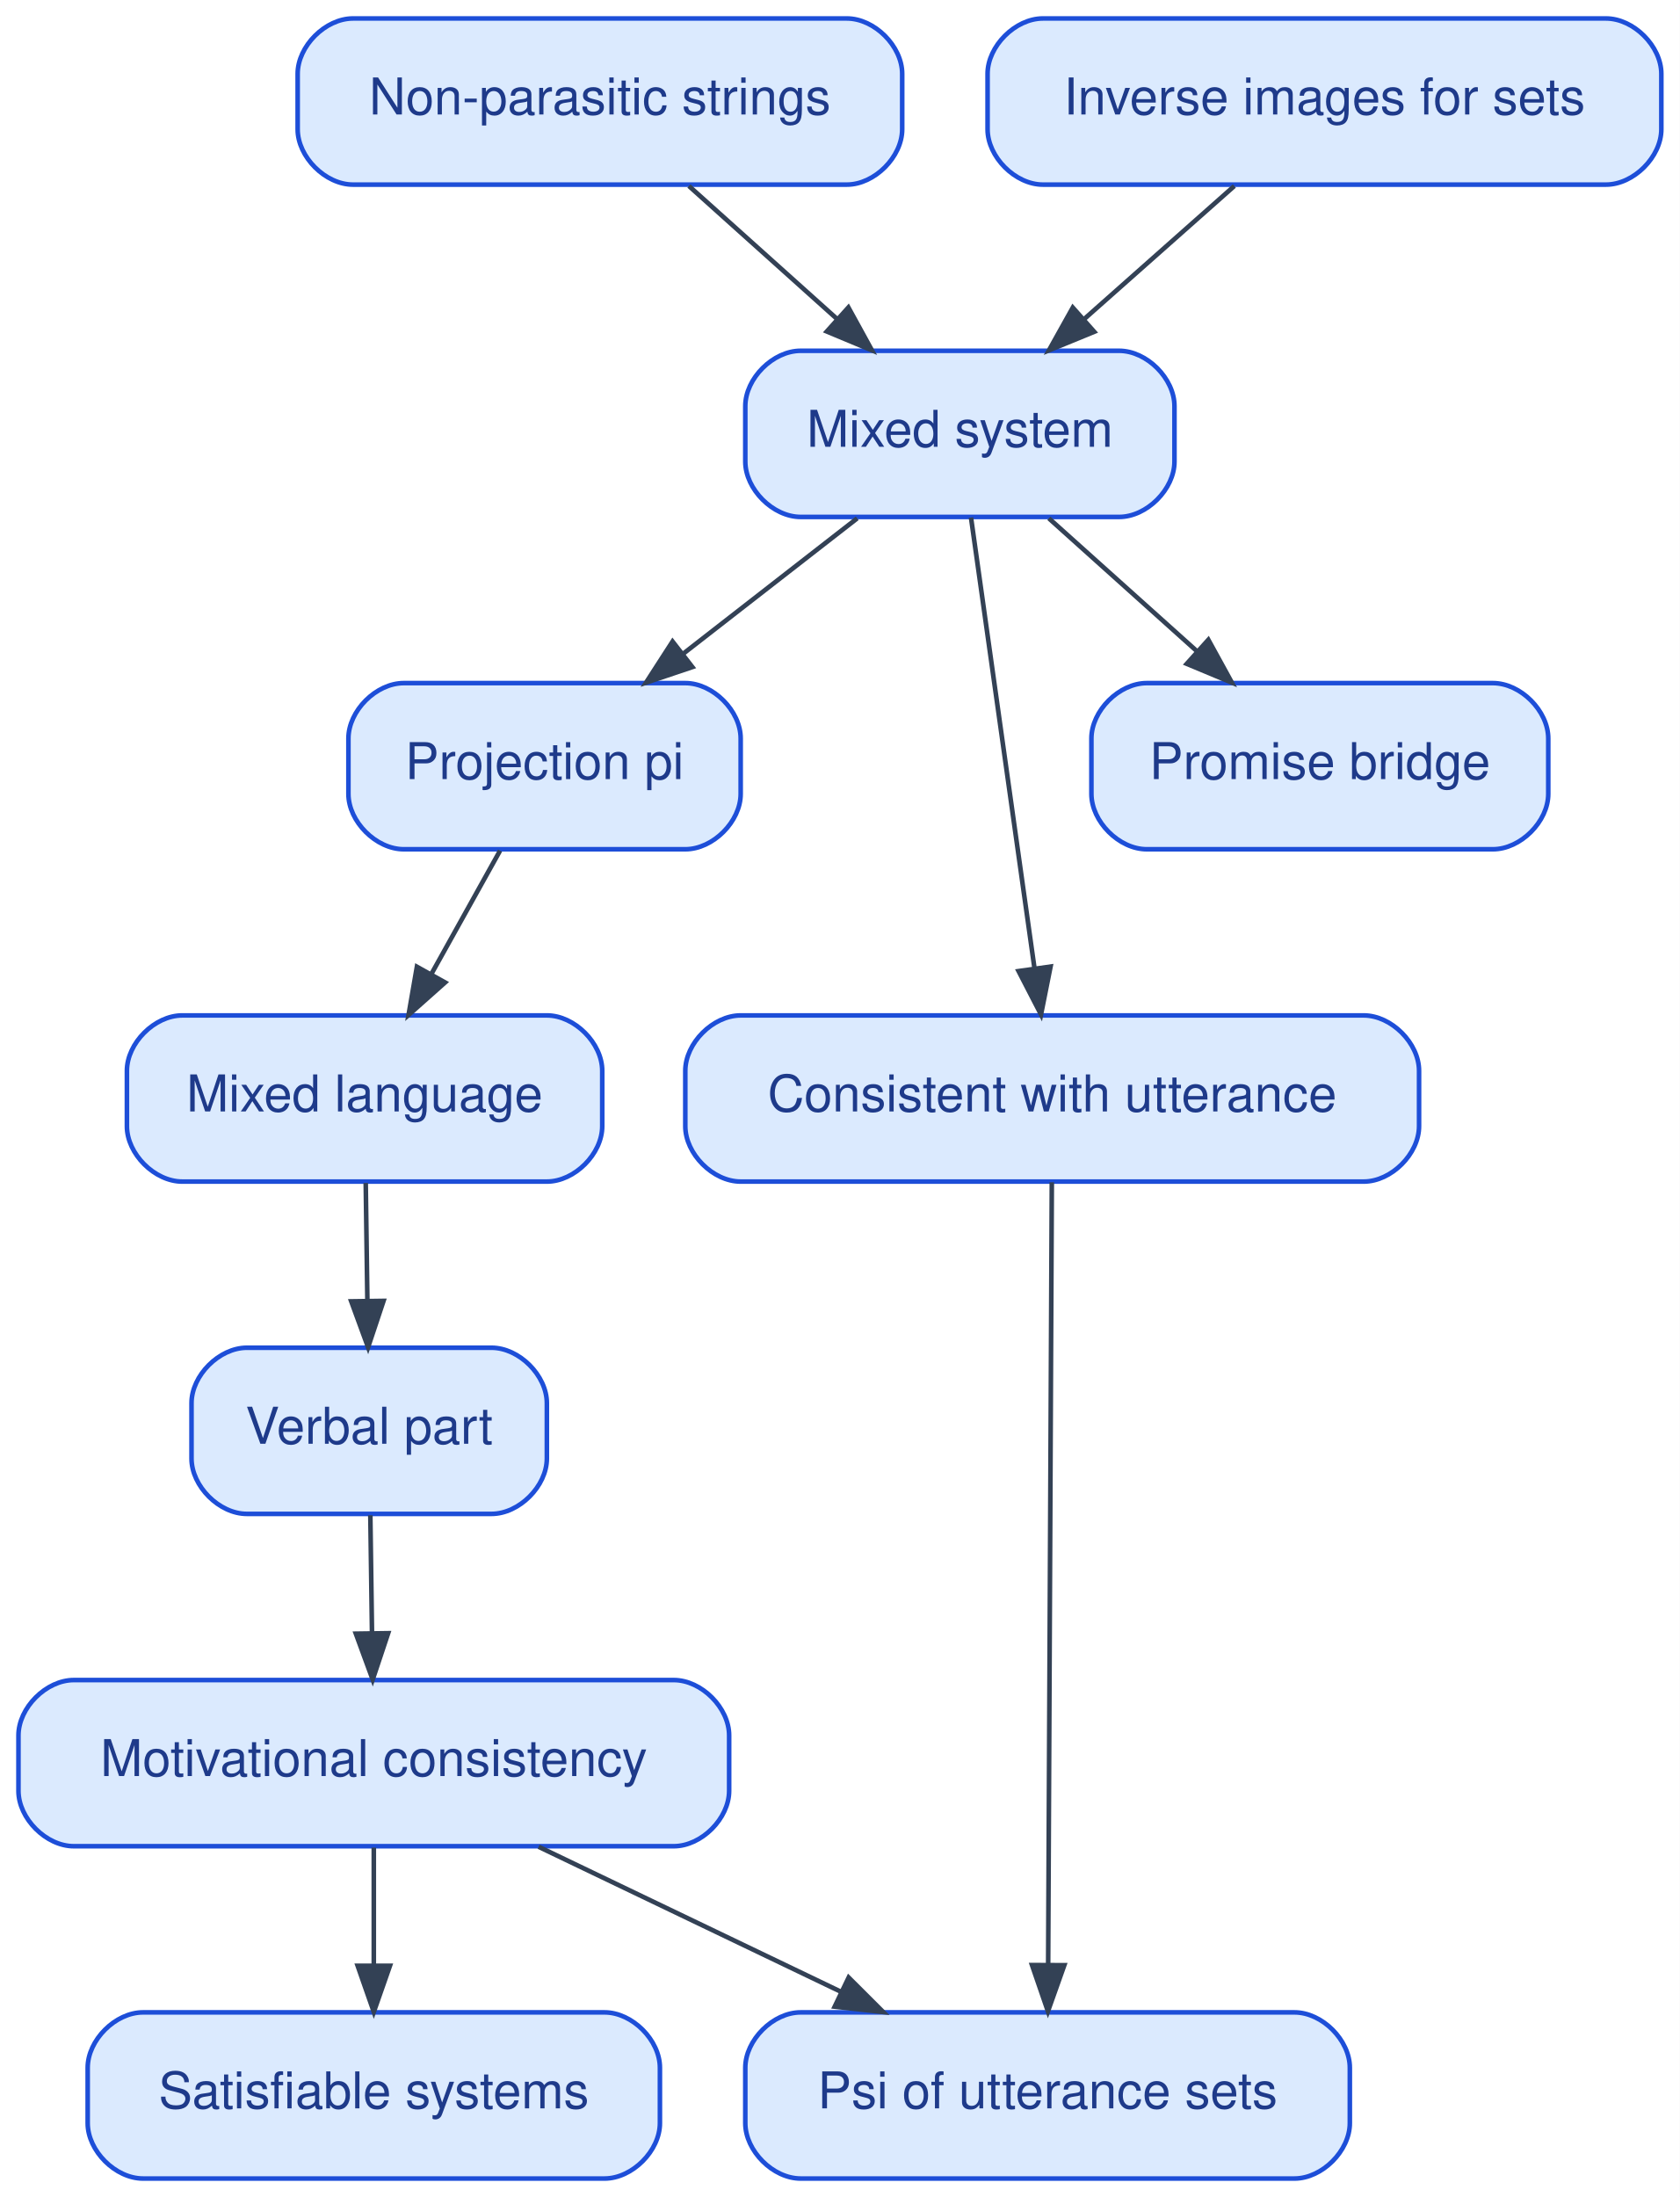
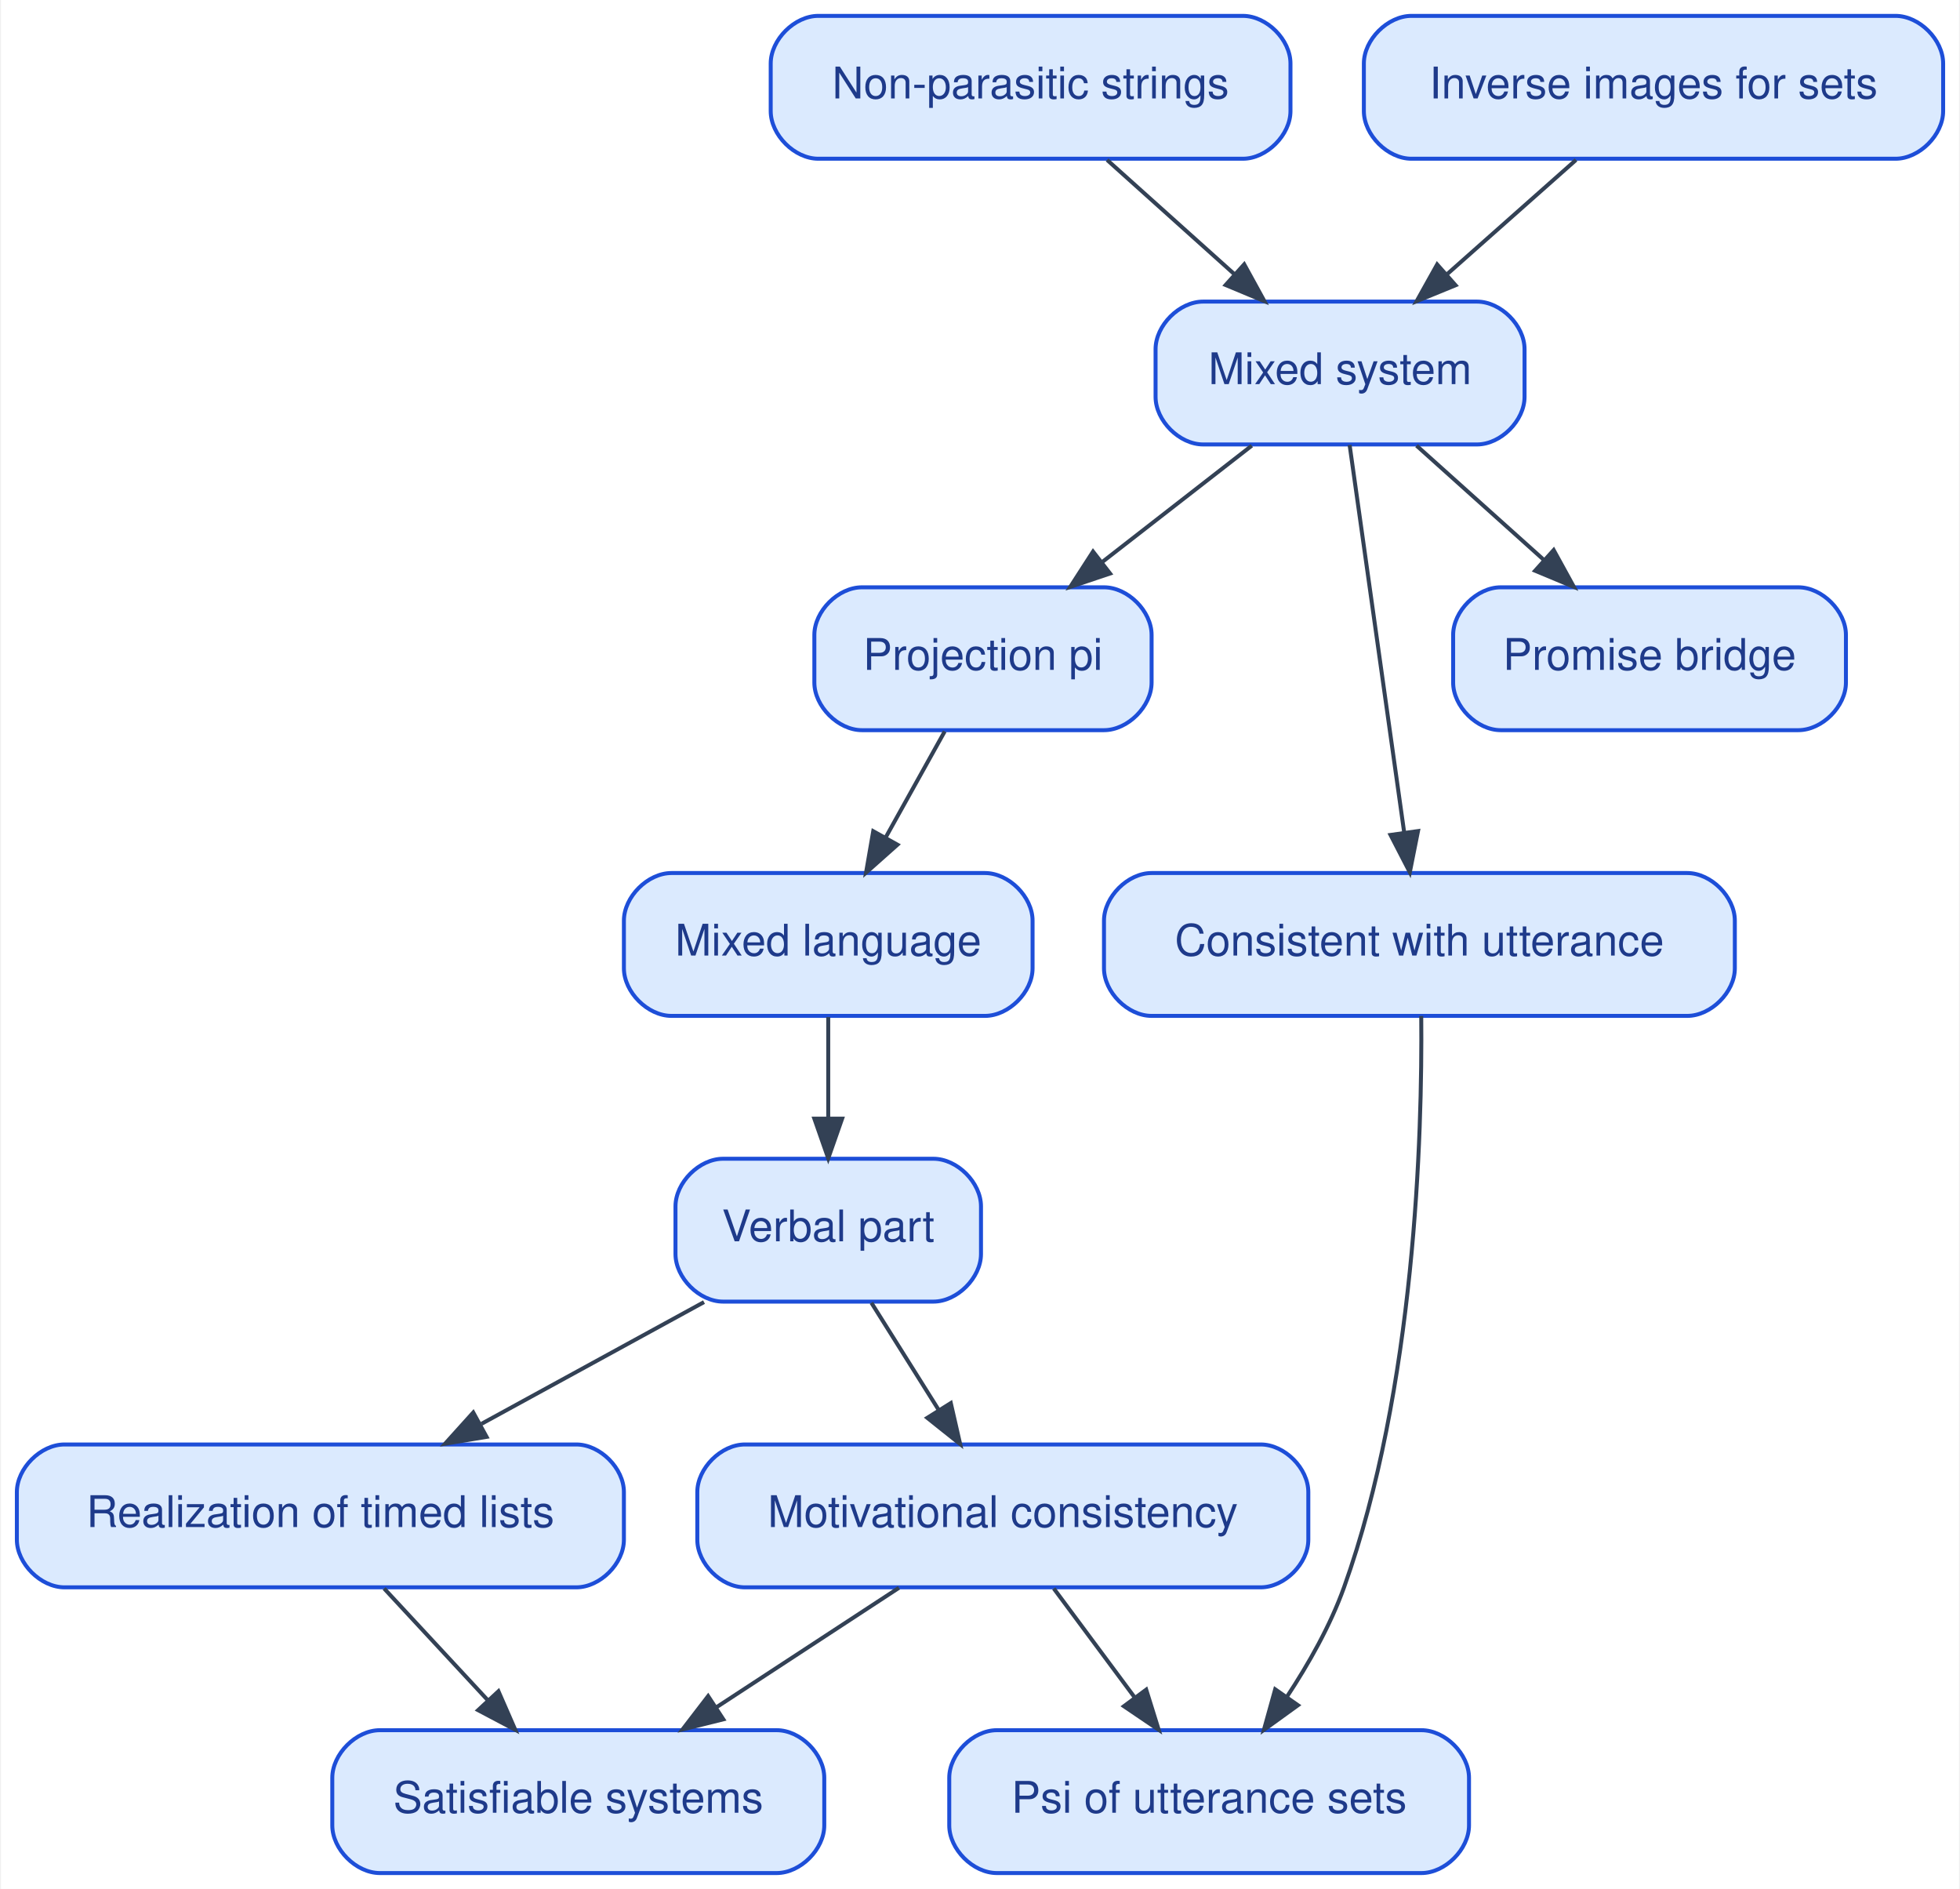
- <svg xmlns="http://www.w3.org/2000/svg" width="364pt" height="476pt" viewBox="0.00 0.00 364.00 476.00">
+ <svg xmlns="http://www.w3.org/2000/svg" width="494pt" height="476pt" viewBox="0.00 0.00 493.50 476.00">
  <g id="graph0" class="graph" transform="scale(1 1) rotate(0) translate(4 472)">
-     <polygon fill="white" stroke="transparent" points="-4,4 -4,-472 360,-472 360,4 -4,4" />
+     <polygon fill="white" stroke="transparent" points="-4,4 -4,-472 489.5,-472 489.5,4 -4,4" />
    <g id="node1" class="node">
-       <path fill="#dbeafe" stroke="#1d4ed8" d="M179.5,-468C179.5,-468 72.5,-468 72.5,-468 66.5,-468 60.5,-462 60.5,-456 60.5,-456 60.5,-444 60.5,-444 60.5,-438 66.5,-432 72.5,-432 72.5,-432 179.5,-432 179.5,-432 185.5,-432 191.5,-438 191.5,-444 191.5,-444 191.5,-456 191.5,-456 191.5,-462 185.5,-468 179.5,-468" />
-       <text text-anchor="middle" x="126" y="-447.2" font-family="Helvetica,sans-Serif" font-size="11.00" fill="#1e3a8a">Non-parasitic strings</text>
+       <path fill="#dbeafe" stroke="#1d4ed8" d="M309,-468C309,-468 202,-468 202,-468 196,-468 190,-462 190,-456 190,-456 190,-444 190,-444 190,-438 196,-432 202,-432 202,-432 309,-432 309,-432 315,-432 321,-438 321,-444 321,-444 321,-456 321,-456 321,-462 315,-468 309,-468" />
+       <text text-anchor="middle" x="255.5" y="-447.2" font-family="Helvetica,sans-Serif" font-size="11.00" fill="#1e3a8a">Non-parasitic strings</text>
    </g>
    <g id="node3" class="node">
-       <path fill="#dbeafe" stroke="#1d4ed8" d="M238.5,-396C238.5,-396 169.5,-396 169.5,-396 163.5,-396 157.5,-390 157.5,-384 157.5,-384 157.5,-372 157.5,-372 157.5,-366 163.5,-360 169.5,-360 169.5,-360 238.5,-360 238.5,-360 244.5,-360 250.5,-366 250.5,-372 250.5,-372 250.5,-384 250.5,-384 250.5,-390 244.5,-396 238.5,-396" />
-       <text text-anchor="middle" x="204" y="-375.2" font-family="Helvetica,sans-Serif" font-size="11.00" fill="#1e3a8a">Mixed system</text>
+       <path fill="#dbeafe" stroke="#1d4ed8" d="M368,-396C368,-396 299,-396 299,-396 293,-396 287,-390 287,-384 287,-384 287,-372 287,-372 287,-366 293,-360 299,-360 299,-360 368,-360 368,-360 374,-360 380,-366 380,-372 380,-372 380,-384 380,-384 380,-390 374,-396 368,-396" />
+       <text text-anchor="middle" x="333.5" y="-375.2" font-family="Helvetica,sans-Serif" font-size="11.00" fill="#1e3a8a">Mixed system</text>
    </g>
    <g id="edge1" class="edge">
-       <path fill="none" stroke="#334155" d="M145.28,-431.7C154.92,-423.05 166.73,-412.45 177.23,-403.03" />
-       <polygon fill="#334155" stroke="#334155" points="179.84,-405.39 184.94,-396.1 175.16,-400.18 179.84,-405.39" />
+       <path fill="none" stroke="#334155" d="M274.78,-431.7C284.42,-423.05 296.23,-412.45 306.73,-403.03" />
+       <polygon fill="#334155" stroke="#334155" points="309.34,-405.39 314.44,-396.1 304.66,-400.18 309.34,-405.39" />
    </g>
    <g id="node2" class="node">
-       <path fill="#dbeafe" stroke="#1d4ed8" d="M344,-468C344,-468 222,-468 222,-468 216,-468 210,-462 210,-456 210,-456 210,-444 210,-444 210,-438 216,-432 222,-432 222,-432 344,-432 344,-432 350,-432 356,-438 356,-444 356,-444 356,-456 356,-456 356,-462 350,-468 344,-468" />
-       <text text-anchor="middle" x="283" y="-447.2" font-family="Helvetica,sans-Serif" font-size="11.00" fill="#1e3a8a">Inverse images for sets</text>
+       <path fill="#dbeafe" stroke="#1d4ed8" d="M473.5,-468C473.5,-468 351.5,-468 351.5,-468 345.5,-468 339.5,-462 339.5,-456 339.5,-456 339.5,-444 339.5,-444 339.5,-438 345.5,-432 351.5,-432 351.5,-432 473.5,-432 473.5,-432 479.5,-432 485.5,-438 485.5,-444 485.5,-444 485.5,-456 485.5,-456 485.5,-462 479.5,-468 473.5,-468" />
+       <text text-anchor="middle" x="412.5" y="-447.2" font-family="Helvetica,sans-Serif" font-size="11.00" fill="#1e3a8a">Inverse images for sets</text>
    </g>
    <g id="edge2" class="edge">
-       <path fill="none" stroke="#334155" d="M263.47,-431.7C253.62,-422.97 241.51,-412.24 230.8,-402.75" />
-       <polygon fill="#334155" stroke="#334155" points="233.11,-400.12 223.3,-396.1 228.47,-405.36 233.11,-400.12" />
+       <path fill="none" stroke="#334155" d="M392.97,-431.7C383.12,-422.97 371.01,-412.24 360.3,-402.75" />
+       <polygon fill="#334155" stroke="#334155" points="362.61,-400.12 352.8,-396.1 357.97,-405.36 362.61,-400.12" />
    </g>
    <g id="node4" class="node">
-       <path fill="#dbeafe" stroke="#1d4ed8" d="M144.5,-324C144.5,-324 83.5,-324 83.5,-324 77.5,-324 71.5,-318 71.5,-312 71.5,-312 71.5,-300 71.5,-300 71.5,-294 77.5,-288 83.5,-288 83.5,-288 144.5,-288 144.5,-288 150.5,-288 156.5,-294 156.5,-300 156.5,-300 156.5,-312 156.5,-312 156.5,-318 150.5,-324 144.5,-324" />
-       <text text-anchor="middle" x="114" y="-303.2" font-family="Helvetica,sans-Serif" font-size="11.00" fill="#1e3a8a">Projection pi</text>
+       <path fill="#dbeafe" stroke="#1d4ed8" d="M274,-324C274,-324 213,-324 213,-324 207,-324 201,-318 201,-312 201,-312 201,-300 201,-300 201,-294 207,-288 213,-288 213,-288 274,-288 274,-288 280,-288 286,-294 286,-300 286,-300 286,-312 286,-312 286,-318 280,-324 274,-324" />
+       <text text-anchor="middle" x="243.5" y="-303.2" font-family="Helvetica,sans-Serif" font-size="11.00" fill="#1e3a8a">Projection pi</text>
    </g>
    <g id="edge3" class="edge">
-       <path fill="none" stroke="#334155" d="M181.75,-359.7C170.42,-350.88 156.47,-340.03 144.18,-330.47" />
-       <polygon fill="#334155" stroke="#334155" points="146.03,-327.48 135.99,-324.1 141.74,-333.01 146.03,-327.48" />
+       <path fill="none" stroke="#334155" d="M311.25,-359.7C299.92,-350.88 285.97,-340.03 273.68,-330.47" />
+       <polygon fill="#334155" stroke="#334155" points="275.53,-327.48 265.49,-324.1 271.24,-333.01 275.53,-327.48" />
+     </g>
+     <g id="node10" class="node">
+       <path fill="#dbeafe" stroke="#1d4ed8" d="M421,-252C421,-252 286,-252 286,-252 280,-252 274,-246 274,-240 274,-240 274,-228 274,-228 274,-222 280,-216 286,-216 286,-216 421,-216 421,-216 427,-216 433,-222 433,-228 433,-228 433,-240 433,-240 433,-246 427,-252 421,-252" />
+       <text text-anchor="middle" x="353.5" y="-231.2" font-family="Helvetica,sans-Serif" font-size="11.00" fill="#1e3a8a">Consistent with utterance</text>
+     </g>
+     <g id="edge10" class="edge">
+       <path fill="none" stroke="#334155" d="M335.91,-359.87C339.32,-335.67 345.58,-291.21 349.64,-262.39" />
+       <polygon fill="#334155" stroke="#334155" points="353.15,-262.58 351.08,-252.19 346.22,-261.6 353.15,-262.58" />
+     </g>
+     <g id="node12" class="node">
+       <path fill="#dbeafe" stroke="#1d4ed8" d="M449,-324C449,-324 374,-324 374,-324 368,-324 362,-318 362,-312 362,-312 362,-300 362,-300 362,-294 368,-288 374,-288 374,-288 449,-288 449,-288 455,-288 461,-294 461,-300 461,-300 461,-312 461,-312 461,-318 455,-324 449,-324" />
+       <text text-anchor="middle" x="411.5" y="-303.2" font-family="Helvetica,sans-Serif" font-size="11.00" fill="#1e3a8a">Promise bridge</text>
+     </g>
+     <g id="edge13" class="edge">
+       <path fill="none" stroke="#334155" d="M352.78,-359.7C362.42,-351.05 374.23,-340.45 384.73,-331.03" />
+       <polygon fill="#334155" stroke="#334155" points="387.34,-333.39 392.44,-324.1 382.66,-328.18 387.34,-333.39" />
+     </g>
+     <g id="node5" class="node">
+       <path fill="#dbeafe" stroke="#1d4ed8" d="M244,-252C244,-252 165,-252 165,-252 159,-252 153,-246 153,-240 153,-240 153,-228 153,-228 153,-222 159,-216 165,-216 165,-216 244,-216 244,-216 250,-216 256,-222 256,-228 256,-228 256,-240 256,-240 256,-246 250,-252 244,-252" />
+       <text text-anchor="middle" x="204.5" y="-231.2" font-family="Helvetica,sans-Serif" font-size="11.00" fill="#1e3a8a">Mixed language</text>
+     </g>
+     <g id="edge4" class="edge">
+       <path fill="none" stroke="#334155" d="M233.86,-287.7C229.37,-279.64 223.94,-269.89 218.98,-260.98" />
+       <polygon fill="#334155" stroke="#334155" points="221.95,-259.14 214.03,-252.1 215.84,-262.54 221.95,-259.14" />
+     </g>
+     <g id="node6" class="node">
+       <path fill="#dbeafe" stroke="#1d4ed8" d="M231,-180C231,-180 178,-180 178,-180 172,-180 166,-174 166,-168 166,-168 166,-156 166,-156 166,-150 172,-144 178,-144 178,-144 231,-144 231,-144 237,-144 243,-150 243,-156 243,-156 243,-168 243,-168 243,-174 237,-180 231,-180" />
+       <text text-anchor="middle" x="204.5" y="-159.2" font-family="Helvetica,sans-Serif" font-size="11.00" fill="#1e3a8a">Verbal part</text>
+     </g>
+     <g id="edge5" class="edge">
+       <path fill="none" stroke="#334155" d="M204.5,-215.7C204.5,-207.98 204.5,-198.71 204.5,-190.11" />
+       <polygon fill="#334155" stroke="#334155" points="208,-190.1 204.5,-180.1 201,-190.1 208,-190.1" />
+     </g>
+     <g id="node7" class="node">
+       <path fill="#dbeafe" stroke="#1d4ed8" d="M313.5,-108C313.5,-108 183.5,-108 183.5,-108 177.5,-108 171.5,-102 171.5,-96 171.5,-96 171.5,-84 171.5,-84 171.5,-78 177.5,-72 183.5,-72 183.5,-72 313.5,-72 313.5,-72 319.5,-72 325.5,-78 325.5,-84 325.5,-84 325.5,-96 325.5,-96 325.5,-102 319.5,-108 313.5,-108" />
+       <text text-anchor="middle" x="248.5" y="-87.2" font-family="Helvetica,sans-Serif" font-size="11.00" fill="#1e3a8a">Motivational consistency</text>
+     </g>
+     <g id="edge6" class="edge">
+       <path fill="none" stroke="#334155" d="M215.38,-143.7C220.49,-135.56 226.7,-125.69 232.34,-116.7" />
+       <polygon fill="#334155" stroke="#334155" points="235.39,-118.43 237.75,-108.1 229.46,-114.71 235.39,-118.43" />
+     </g>
+     <g id="node8" class="node">
+       <path fill="#dbeafe" stroke="#1d4ed8" d="M141,-108C141,-108 12,-108 12,-108 6,-108 0,-102 0,-96 0,-96 0,-84 0,-84 0,-78 6,-72 12,-72 12,-72 141,-72 141,-72 147,-72 153,-78 153,-84 153,-84 153,-96 153,-96 153,-102 147,-108 141,-108" />
+       <text text-anchor="middle" x="76.5" y="-87.2" font-family="Helvetica,sans-Serif" font-size="11.00" fill="#1e3a8a">Realization of timed lists</text>
+     </g>
+     <g id="edge7" class="edge">
+       <path fill="none" stroke="#334155" d="M173.19,-143.88C156.3,-134.64 135.25,-123.13 117.12,-113.21" />
+       <polygon fill="#334155" stroke="#334155" points="118.39,-109.92 107.93,-108.19 115.03,-116.06 118.39,-109.92" />
    </g>
    <g id="node9" class="node">
-       <path fill="#dbeafe" stroke="#1d4ed8" d="M291.5,-252C291.5,-252 156.5,-252 156.5,-252 150.5,-252 144.5,-246 144.5,-240 144.5,-240 144.5,-228 144.5,-228 144.5,-222 150.5,-216 156.5,-216 156.5,-216 291.5,-216 291.5,-216 297.5,-216 303.5,-222 303.5,-228 303.5,-228 303.5,-240 303.5,-240 303.5,-246 297.5,-252 291.5,-252" />
-       <text text-anchor="middle" x="224" y="-231.2" font-family="Helvetica,sans-Serif" font-size="11.00" fill="#1e3a8a">Consistent with utterance</text>
+       <path fill="#dbeafe" stroke="#1d4ed8" d="M191.5,-36C191.5,-36 91.5,-36 91.5,-36 85.5,-36 79.5,-30 79.5,-24 79.5,-24 79.5,-12 79.5,-12 79.5,-6 85.5,0 91.5,0 91.5,0 191.5,0 191.5,0 197.5,0 203.5,-6 203.5,-12 203.5,-12 203.5,-24 203.5,-24 203.5,-30 197.5,-36 191.5,-36" />
+       <text text-anchor="middle" x="141.5" y="-15.2" font-family="Helvetica,sans-Serif" font-size="11.00" fill="#1e3a8a">Satisfiable systems</text>
    </g>
    <g id="edge8" class="edge">
-       <path fill="none" stroke="#334155" d="M206.41,-359.87C209.82,-335.67 216.08,-291.21 220.14,-262.39" />
-       <polygon fill="#334155" stroke="#334155" points="223.65,-262.58 221.58,-252.19 216.72,-261.6 223.65,-262.58" />
+       <path fill="none" stroke="#334155" d="M222.32,-71.88C208.46,-62.81 191.26,-51.55 176.29,-41.76" />
+       <polygon fill="#334155" stroke="#334155" points="178.06,-38.74 167.78,-36.19 174.23,-44.59 178.06,-38.74" />
    </g>
    <g id="node11" class="node">
-       <path fill="#dbeafe" stroke="#1d4ed8" d="M319.5,-324C319.5,-324 244.5,-324 244.5,-324 238.5,-324 232.5,-318 232.5,-312 232.5,-312 232.5,-300 232.5,-300 232.5,-294 238.5,-288 244.5,-288 244.5,-288 319.5,-288 319.5,-288 325.5,-288 331.5,-294 331.5,-300 331.5,-300 331.5,-312 331.5,-312 331.5,-318 325.5,-324 319.5,-324" />
-       <text text-anchor="middle" x="282" y="-303.2" font-family="Helvetica,sans-Serif" font-size="11.00" fill="#1e3a8a">Promise bridge</text>
+       <path fill="#dbeafe" stroke="#1d4ed8" d="M354,-36C354,-36 247,-36 247,-36 241,-36 235,-30 235,-24 235,-24 235,-12 235,-12 235,-6 241,0 247,0 247,0 354,0 354,0 360,0 366,-6 366,-12 366,-12 366,-24 366,-24 366,-30 360,-36 354,-36" />
+       <text text-anchor="middle" x="300.5" y="-15.2" font-family="Helvetica,sans-Serif" font-size="11.00" fill="#1e3a8a">Psi of utterance sets</text>
+     </g>
+     <g id="edge12" class="edge">
+       <path fill="none" stroke="#334155" d="M261.35,-71.7C267.53,-63.39 275.04,-53.28 281.82,-44.14" />
+       <polygon fill="#334155" stroke="#334155" points="284.64,-46.22 287.79,-36.1 279.02,-42.04 284.64,-46.22" />
+     </g>
+     <g id="edge9" class="edge">
+       <path fill="none" stroke="#334155" d="M92.57,-71.7C100.44,-63.22 110.06,-52.86 118.67,-43.58" />
+       <polygon fill="#334155" stroke="#334155" points="121.38,-45.81 125.62,-36.1 116.25,-41.05 121.38,-45.81" />
    </g>
    <g id="edge11" class="edge">
-       <path fill="none" stroke="#334155" d="M223.28,-359.7C232.92,-351.05 244.73,-340.45 255.23,-331.03" />
-       <polygon fill="#334155" stroke="#334155" points="257.84,-333.39 262.94,-324.1 253.16,-328.18 257.84,-333.39" />
-     </g>
-     <g id="node5" class="node">
-       <path fill="#dbeafe" stroke="#1d4ed8" d="M114.5,-252C114.5,-252 35.5,-252 35.5,-252 29.5,-252 23.5,-246 23.5,-240 23.5,-240 23.5,-228 23.5,-228 23.5,-222 29.5,-216 35.5,-216 35.5,-216 114.5,-216 114.5,-216 120.5,-216 126.5,-222 126.5,-228 126.5,-228 126.5,-240 126.5,-240 126.5,-246 120.5,-252 114.5,-252" />
-       <text text-anchor="middle" x="75" y="-231.2" font-family="Helvetica,sans-Serif" font-size="11.00" fill="#1e3a8a">Mixed language</text>
-     </g>
-     <g id="edge4" class="edge">
-       <path fill="none" stroke="#334155" d="M104.36,-287.7C99.87,-279.64 94.44,-269.89 89.48,-260.98" />
-       <polygon fill="#334155" stroke="#334155" points="92.45,-259.14 84.53,-252.1 86.34,-262.54 92.45,-259.14" />
-     </g>
-     <g id="node6" class="node">
-       <path fill="#dbeafe" stroke="#1d4ed8" d="M102.5,-180C102.5,-180 49.5,-180 49.5,-180 43.5,-180 37.5,-174 37.5,-168 37.5,-168 37.5,-156 37.5,-156 37.5,-150 43.5,-144 49.5,-144 49.5,-144 102.5,-144 102.5,-144 108.5,-144 114.5,-150 114.5,-156 114.5,-156 114.5,-168 114.5,-168 114.5,-174 108.5,-180 102.5,-180" />
-       <text text-anchor="middle" x="76" y="-159.2" font-family="Helvetica,sans-Serif" font-size="11.00" fill="#1e3a8a">Verbal part</text>
-     </g>
-     <g id="edge5" class="edge">
-       <path fill="none" stroke="#334155" d="M75.25,-215.7C75.36,-207.98 75.49,-198.71 75.61,-190.11" />
-       <polygon fill="#334155" stroke="#334155" points="79.11,-190.15 75.76,-180.1 72.11,-190.05 79.11,-190.15" />
-     </g>
-     <g id="node7" class="node">
-       <path fill="#dbeafe" stroke="#1d4ed8" d="M142,-108C142,-108 12,-108 12,-108 6,-108 0,-102 0,-96 0,-96 0,-84 0,-84 0,-78 6,-72 12,-72 12,-72 142,-72 142,-72 148,-72 154,-78 154,-84 154,-84 154,-96 154,-96 154,-102 148,-108 142,-108" />
-       <text text-anchor="middle" x="77" y="-87.2" font-family="Helvetica,sans-Serif" font-size="11.00" fill="#1e3a8a">Motivational consistency</text>
-     </g>
-     <g id="edge6" class="edge">
-       <path fill="none" stroke="#334155" d="M76.25,-143.7C76.36,-135.98 76.49,-126.71 76.61,-118.11" />
-       <polygon fill="#334155" stroke="#334155" points="80.11,-118.15 76.76,-108.1 73.11,-118.05 80.11,-118.15" />
-     </g>
-     <g id="node8" class="node">
-       <path fill="#dbeafe" stroke="#1d4ed8" d="M127,-36C127,-36 27,-36 27,-36 21,-36 15,-30 15,-24 15,-24 15,-12 15,-12 15,-6 21,0 27,0 27,0 127,0 127,0 133,0 139,-6 139,-12 139,-12 139,-24 139,-24 139,-30 133,-36 127,-36" />
-       <text text-anchor="middle" x="77" y="-15.2" font-family="Helvetica,sans-Serif" font-size="11.00" fill="#1e3a8a">Satisfiable systems</text>
-     </g>
-     <g id="edge7" class="edge">
-       <path fill="none" stroke="#334155" d="M77,-71.7C77,-63.98 77,-54.71 77,-46.11" />
-       <polygon fill="#334155" stroke="#334155" points="80.5,-46.1 77,-36.1 73.5,-46.1 80.5,-46.1" />
-     </g>
-     <g id="node10" class="node">
-       <path fill="#dbeafe" stroke="#1d4ed8" d="M276.5,-36C276.5,-36 169.5,-36 169.5,-36 163.5,-36 157.5,-30 157.5,-24 157.5,-24 157.5,-12 157.5,-12 157.5,-6 163.5,0 169.5,0 169.5,0 276.5,0 276.5,0 282.5,0 288.5,-6 288.5,-12 288.5,-12 288.5,-24 288.5,-24 288.5,-30 282.5,-36 276.5,-36" />
-       <text text-anchor="middle" x="223" y="-15.2" font-family="Helvetica,sans-Serif" font-size="11.00" fill="#1e3a8a">Psi of utterance sets</text>
-     </g>
-     <g id="edge10" class="edge">
-       <path fill="none" stroke="#334155" d="M112.72,-71.88C132.5,-62.39 157.27,-50.51 178.33,-40.42" />
-       <polygon fill="#334155" stroke="#334155" points="179.9,-43.55 187.4,-36.07 176.87,-37.24 179.9,-43.55" />
-     </g>
-     <g id="edge9" class="edge">
-       <path fill="none" stroke="#334155" d="M223.92,-215.85C223.75,-178.83 223.34,-91.18 223.13,-46.39" />
-       <polygon fill="#334155" stroke="#334155" points="226.63,-46.22 223.08,-36.23 219.63,-46.25 226.63,-46.22" />
+       <path fill="none" stroke="#334155" d="M353.96,-215.98C354.24,-185.97 352.44,-122.08 334.5,-72 331.05,-62.38 325.59,-52.71 320.04,-44.32" />
+       <polygon fill="#334155" stroke="#334155" points="322.89,-42.29 314.31,-36.09 317.15,-46.3 322.89,-42.29" />
    </g>
  </g>
</svg>
